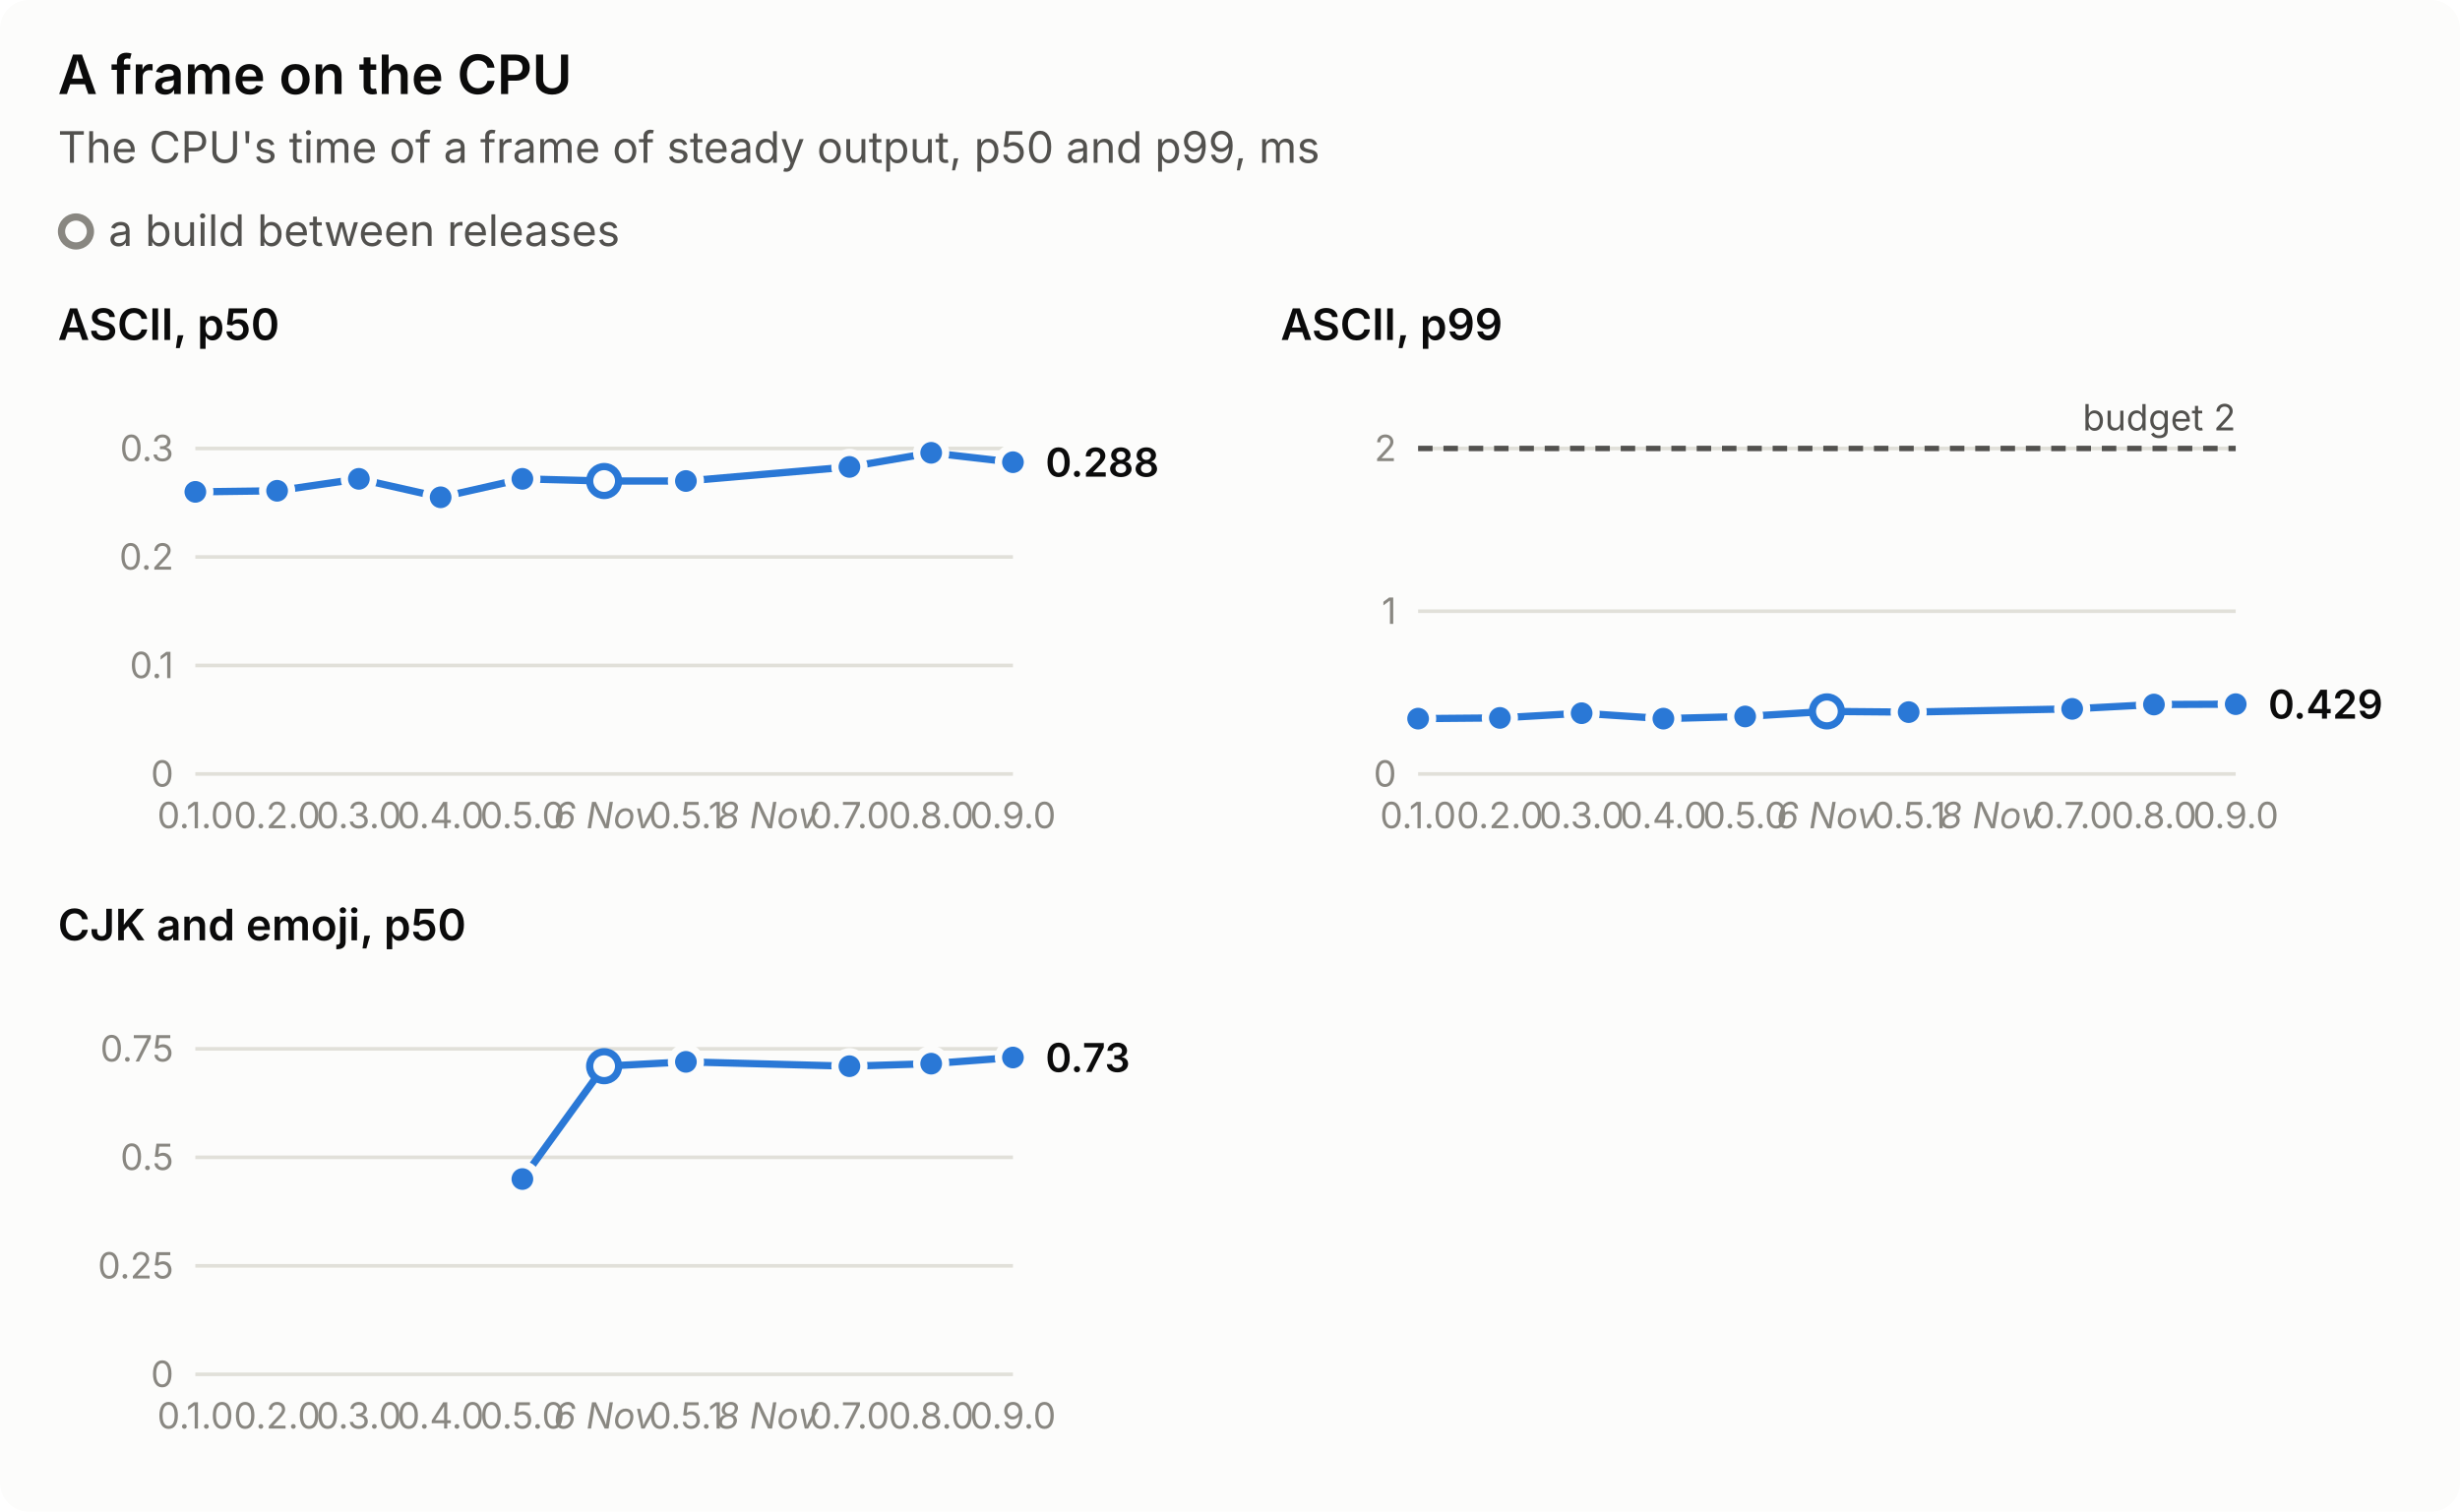
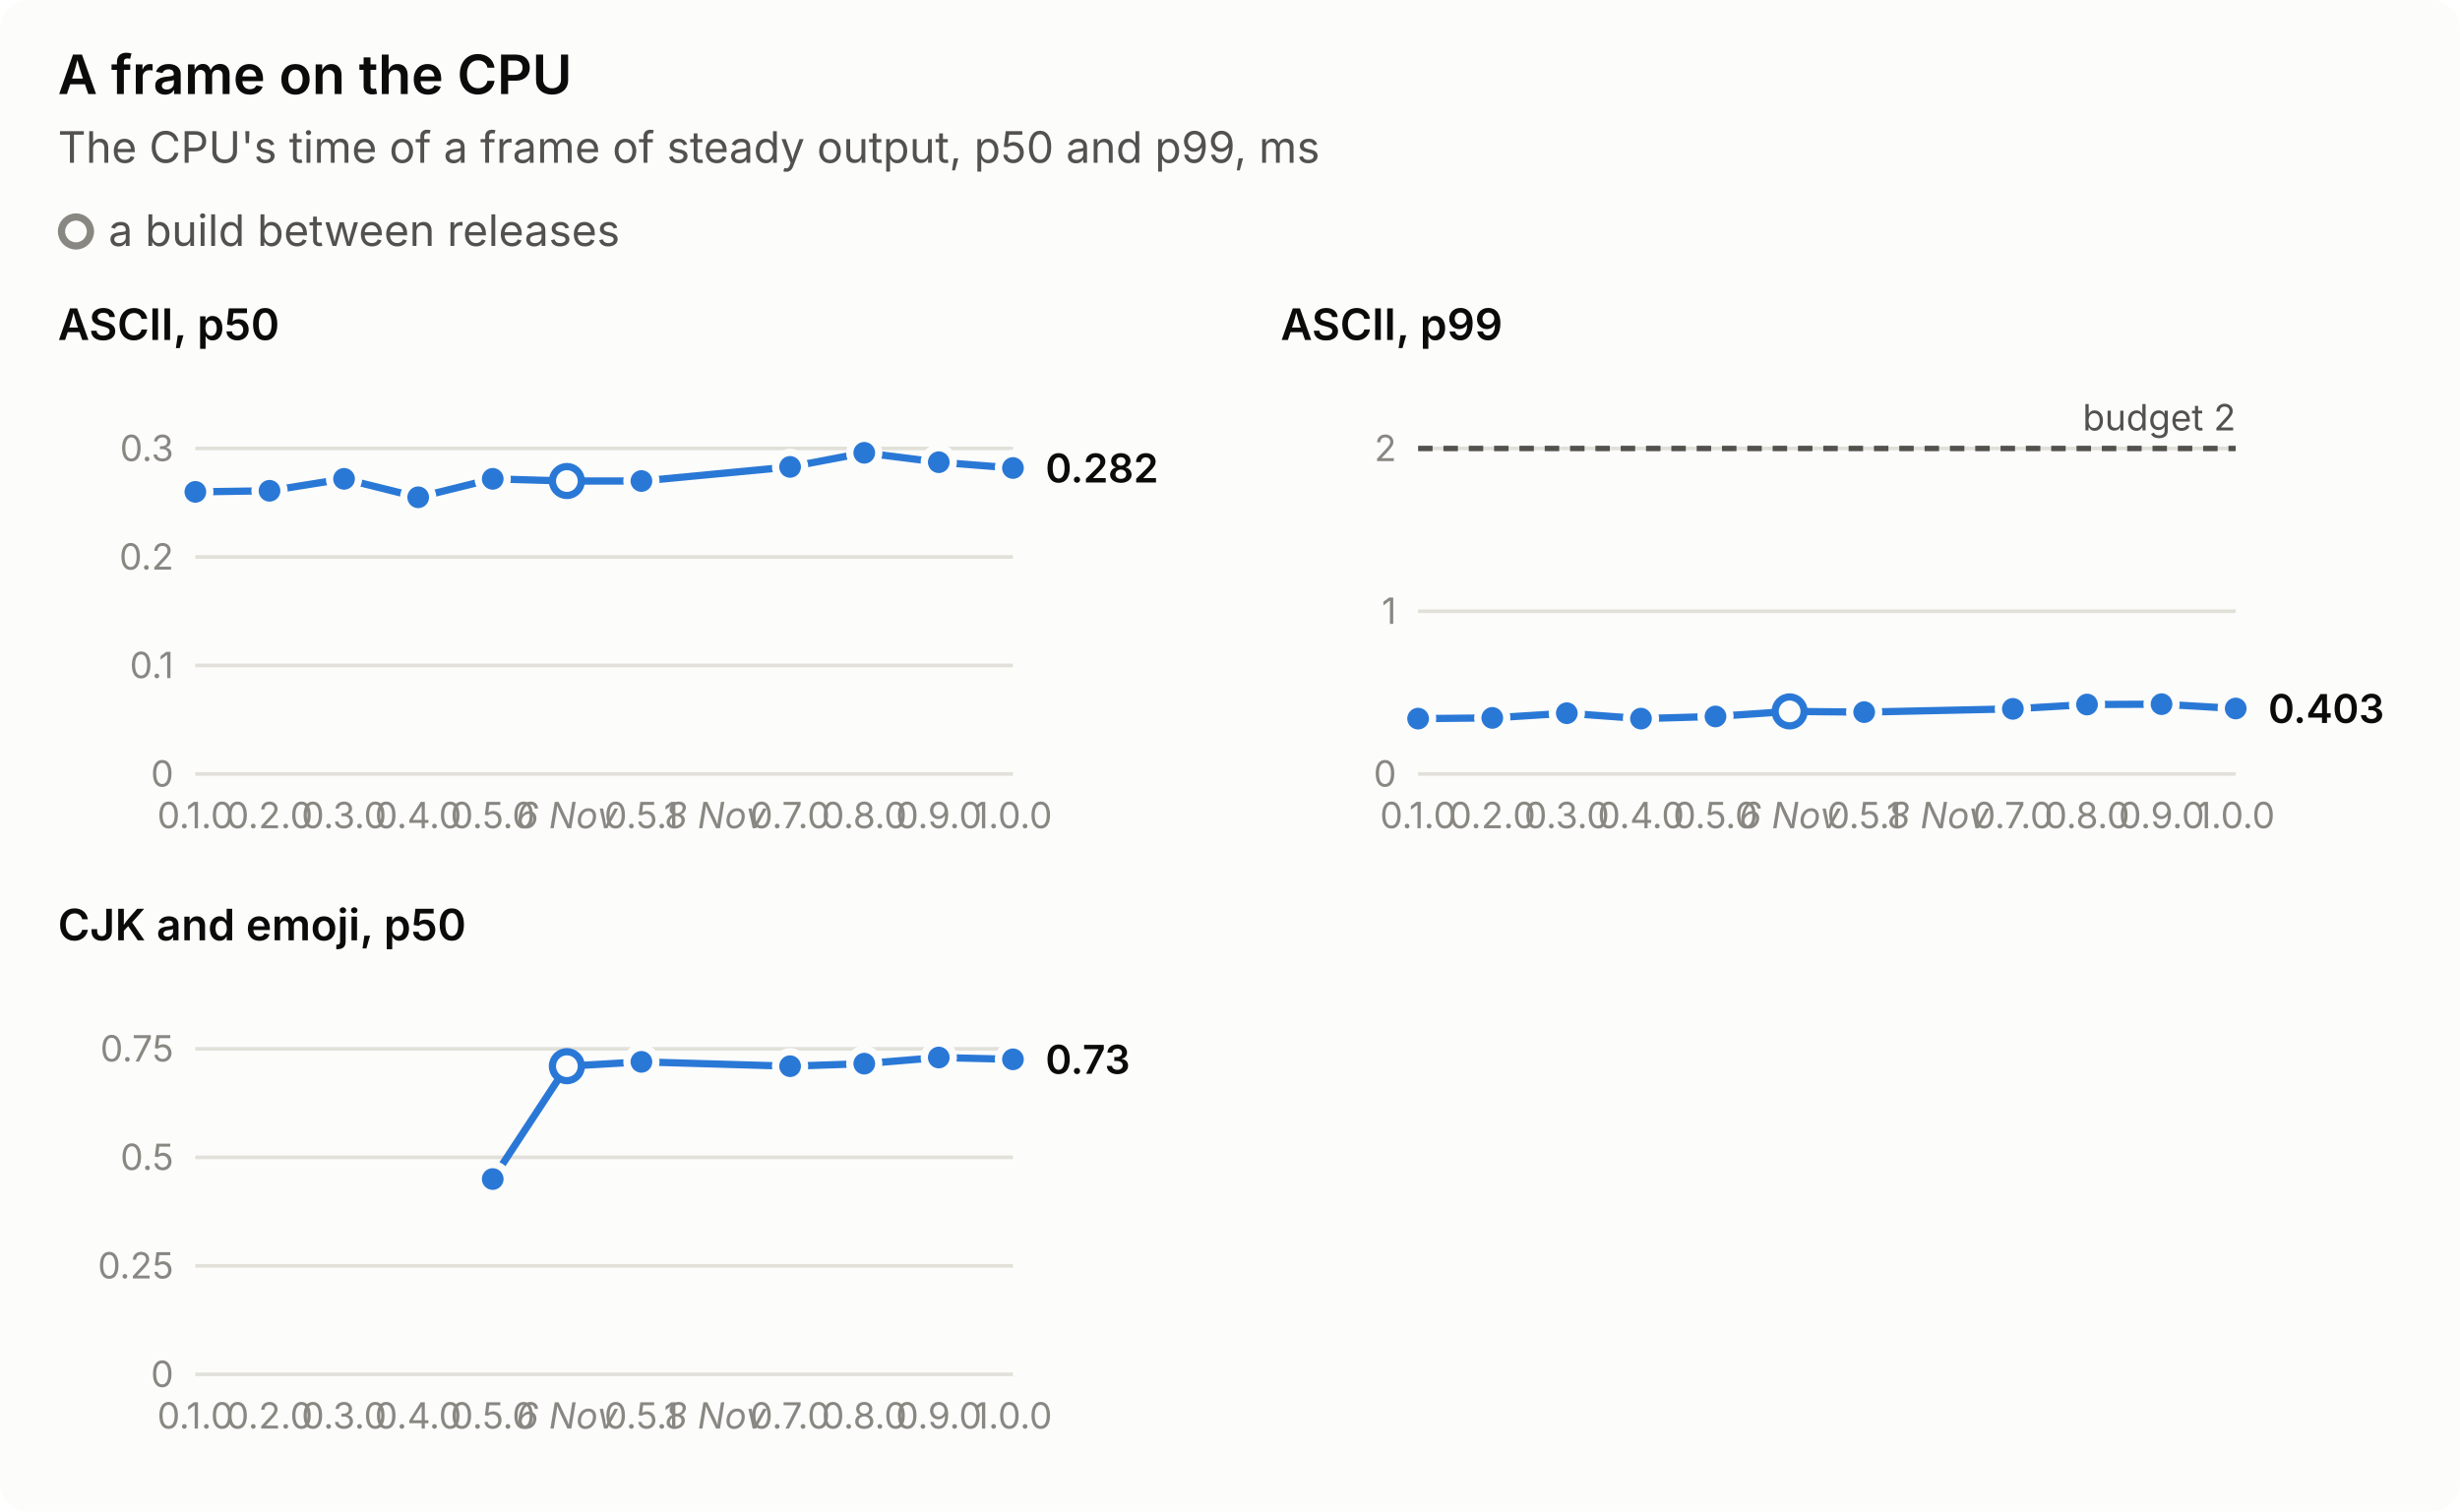
<svg xmlns="http://www.w3.org/2000/svg" width="680" height="418" viewBox="0 0 680 418" role="img" aria-label="A frame on the CPU">
  <style>
  .surface { fill: #fcfcfb; }
  .primary { fill: #0b0b0b; }
  .secondary { fill: #52514e; }
  .muted { fill: #898781; }
  .grid { stroke: #e1e0d9; }
  .base { stroke: #c3c2b7; }
  .accent { fill: #2a78d6; }
  .context { fill: #898781; }
  .accent-line { stroke: #2a78d6; }
  .context-line { stroke: #898781; }
  .second { fill: #eb6834; }
  .second-line { stroke: #eb6834; }
  .ring { stroke: #fcfcfb; }
  .budget { stroke: #52514e; }
  text { font-family: system-ui, -apple-system, "Segoe UI", sans-serif; }
  .tick { font-variant-numeric: tabular-nums; }
  @media (prefers-color-scheme: dark) {
    .surface { fill: #1a1a19; }
    .primary { fill: #f0efec; }
    .secondary { fill: #c3c2b7; }
    .muted { fill: #898781; }
    .grid { stroke: #2c2c2a; }
    .base { stroke: #383835; }
    .accent { fill: #3987e5; }
    .context { fill: #6f6e69; }
    .accent-line { stroke: #3987e5; }
    .context-line { stroke: #6f6e69; }
    .second { fill: #d95926; }
    .second-line { stroke: #d95926; }
    .ring { stroke: #1a1a19; }
    .budget { stroke: #c3c2b7; }
  }
</style>
  <rect class="surface" width="680" height="418" rx="8" />
  <text class="primary" x="16" y="26" font-size="15" font-weight="600">A frame on the CPU</text>
  <text class="secondary" x="16" y="45" font-size="12">The CPU's time of a frame of steady output, p50 and p99, ms</text>
  <circle class="surface context-line" cx="21" cy="64" r="4" stroke-width="2" />
  <text class="secondary" x="30" y="68" font-size="12">a build between releases</text>
  <text class="primary" x="16.0" y="94" font-size="12" font-weight="600">ASCII, p50</text>
  <line class="grid" x1="54.0" y1="214.0" x2="280.0" y2="214.0" stroke-width="1" />
  <text class="muted tick" x="48.0" y="217.5" font-size="10" text-anchor="end">0</text>
  <line class="grid" x1="54.0" y1="184.0" x2="280.0" y2="184.0" stroke-width="1" />
  <text class="muted tick" x="48.0" y="187.5" font-size="10" text-anchor="end">0.1</text>
  <line class="grid" x1="54.0" y1="154.0" x2="280.0" y2="154.0" stroke-width="1" />
  <text class="muted tick" x="48.0" y="157.5" font-size="10" text-anchor="end">0.2</text>
  <line class="grid" x1="54.0" y1="124.0" x2="280.0" y2="124.0" stroke-width="1" />
  <text class="muted tick" x="48.0" y="127.5" font-size="10" text-anchor="end">0.3</text>
  <text class="muted" x="54.0" y="229.0" font-size="10" text-anchor="middle">0.1.0</text>
-   <text class="muted" x="76.6" y="229.0" font-size="10" text-anchor="middle">0.2.0</text>
-   <text class="muted" x="99.2" y="229.0" font-size="10" text-anchor="middle">0.3.0</text>
-   <text class="muted" x="121.8" y="229.0" font-size="10" text-anchor="middle">0.4.0</text>
-   <text class="muted" x="144.4" y="229.0" font-size="10" text-anchor="middle">0.5.0</text>
-   <text class="muted" x="167.0" y="229.0" font-size="10" text-anchor="middle" font-style="italic">6 Nov</text>
-   <text class="muted" x="189.6" y="229.0" font-size="10" text-anchor="middle">0.5.1</text>
-   <text class="muted" x="212.2" y="229.0" font-size="10" text-anchor="middle" font-style="italic">8 Nov</text>
-   <text class="muted" x="234.8" y="229.0" font-size="10" text-anchor="middle">0.7.0</text>
-   <text class="muted" x="257.4" y="229.0" font-size="10" text-anchor="middle">0.8.0</text>
-   <text class="muted" x="280.0" y="229.0" font-size="10" text-anchor="middle">0.9.0</text>
-   <line class="accent-line" x1="54.0" y1="136.0" x2="76.6" y2="135.7" stroke-width="2" stroke-linecap="round" />
-   <line class="accent-line" x1="76.6" y1="135.7" x2="99.2" y2="132.4" stroke-width="2" stroke-linecap="round" />
-   <line class="accent-line" x1="99.2" y1="132.4" x2="121.8" y2="137.5" stroke-width="2" stroke-linecap="round" />
-   <line class="accent-line" x1="121.8" y1="137.5" x2="144.4" y2="132.4" stroke-width="2" stroke-linecap="round" />
-   <line class="accent-line" x1="144.4" y1="132.4" x2="167.0" y2="133.0" stroke-width="2" stroke-linecap="round" />
-   <line class="accent-line" x1="167.0" y1="133.0" x2="189.6" y2="133.0" stroke-width="2" stroke-linecap="round" />
-   <line class="accent-line" x1="189.6" y1="133.0" x2="234.8" y2="129.1" stroke-width="2" stroke-linecap="round" />
-   <line class="accent-line" x1="234.8" y1="129.1" x2="257.4" y2="125.2" stroke-width="2" stroke-linecap="round" />
-   <line class="accent-line" x1="257.4" y1="125.2" x2="280.0" y2="127.8" stroke-width="2" stroke-linecap="round" />
+   <text class="muted" x="74.5" y="229.0" font-size="10" text-anchor="middle">0.2.0</text>
+   <text class="muted" x="95.1" y="229.0" font-size="10" text-anchor="middle">0.3.0</text>
+   <text class="muted" x="115.6" y="229.0" font-size="10" text-anchor="middle">0.4.0</text>
+   <text class="muted" x="136.2" y="229.0" font-size="10" text-anchor="middle">0.5.0</text>
+   <text class="muted" x="156.7" y="229.0" font-size="10" text-anchor="middle" font-style="italic">6 Nov</text>
+   <text class="muted" x="177.3" y="229.0" font-size="10" text-anchor="middle">0.5.1</text>
+   <text class="muted" x="197.8" y="229.0" font-size="10" text-anchor="middle" font-style="italic">8 Nov</text>
+   <text class="muted" x="218.4" y="229.0" font-size="10" text-anchor="middle">0.7.0</text>
+   <text class="muted" x="238.9" y="229.0" font-size="10" text-anchor="middle">0.8.0</text>
+   <text class="muted" x="259.5" y="229.0" font-size="10" text-anchor="middle">0.9.0</text>
+   <text class="muted" x="280.0" y="229.0" font-size="10" text-anchor="middle">1.0.0</text>
+   <line class="accent-line" x1="54.0" y1="136.0" x2="74.5" y2="135.7" stroke-width="2" stroke-linecap="round" />
+   <line class="accent-line" x1="74.5" y1="135.7" x2="95.1" y2="132.4" stroke-width="2" stroke-linecap="round" />
+   <line class="accent-line" x1="95.1" y1="132.4" x2="115.6" y2="137.5" stroke-width="2" stroke-linecap="round" />
+   <line class="accent-line" x1="115.6" y1="137.5" x2="136.2" y2="132.4" stroke-width="2" stroke-linecap="round" />
+   <line class="accent-line" x1="136.2" y1="132.4" x2="156.7" y2="133.0" stroke-width="2" stroke-linecap="round" />
+   <line class="accent-line" x1="156.7" y1="133.0" x2="177.3" y2="133.0" stroke-width="2" stroke-linecap="round" />
+   <line class="accent-line" x1="177.3" y1="133.0" x2="218.4" y2="129.1" stroke-width="2" stroke-linecap="round" />
+   <line class="accent-line" x1="218.4" y1="129.1" x2="238.9" y2="125.2" stroke-width="2" stroke-linecap="round" />
+   <line class="accent-line" x1="238.9" y1="125.2" x2="259.5" y2="127.8" stroke-width="2" stroke-linecap="round" />
+   <line class="accent-line" x1="259.5" y1="127.8" x2="280.0" y2="129.4" stroke-width="2" stroke-linecap="round" />
  <circle class="accent ring" cx="54.0" cy="136.0" r="4" stroke-width="2" />
-   <circle class="accent ring" cx="76.6" cy="135.7" r="4" stroke-width="2" />
-   <circle class="accent ring" cx="99.2" cy="132.4" r="4" stroke-width="2" />
-   <circle class="accent ring" cx="121.8" cy="137.5" r="4" stroke-width="2" />
-   <circle class="accent ring" cx="144.4" cy="132.4" r="4" stroke-width="2" />
-   <circle class="surface accent-line" cx="167.0" cy="133.0" r="4" stroke-width="2" />
-   <circle class="accent ring" cx="189.6" cy="133.0" r="4" stroke-width="2" />
-   <circle class="accent ring" cx="234.8" cy="129.1" r="4" stroke-width="2" />
-   <circle class="accent ring" cx="257.4" cy="125.2" r="4" stroke-width="2" />
-   <circle class="accent ring" cx="280.0" cy="127.8" r="4" stroke-width="2" />
-   <text class="primary tick" x="289.0" y="131.8" font-size="11" font-weight="600">0.288</text>
+   <circle class="accent ring" cx="74.5" cy="135.7" r="4" stroke-width="2" />
+   <circle class="accent ring" cx="95.1" cy="132.4" r="4" stroke-width="2" />
+   <circle class="accent ring" cx="115.6" cy="137.5" r="4" stroke-width="2" />
+   <circle class="accent ring" cx="136.2" cy="132.4" r="4" stroke-width="2" />
+   <circle class="surface accent-line" cx="156.7" cy="133.0" r="4" stroke-width="2" />
+   <circle class="accent ring" cx="177.3" cy="133.0" r="4" stroke-width="2" />
+   <circle class="accent ring" cx="218.4" cy="129.1" r="4" stroke-width="2" />
+   <circle class="accent ring" cx="238.9" cy="125.2" r="4" stroke-width="2" />
+   <circle class="accent ring" cx="259.5" cy="127.8" r="4" stroke-width="2" />
+   <circle class="accent ring" cx="280.0" cy="129.4" r="4" stroke-width="2" />
+   <text class="primary tick" x="289.0" y="133.4" font-size="11" font-weight="600">0.282</text>
  <text class="primary" x="354.0" y="94" font-size="12" font-weight="600">ASCII, p99</text>
  <line class="grid" x1="392.0" y1="214.0" x2="618.0" y2="214.0" stroke-width="1" />
  <text class="muted tick" x="386.0" y="217.5" font-size="10" text-anchor="end">0</text>
  <line class="grid" x1="392.0" y1="169.0" x2="618.0" y2="169.0" stroke-width="1" />
  <text class="muted tick" x="386.0" y="172.5" font-size="10" text-anchor="end">1</text>
  <line class="grid" x1="392.0" y1="124.0" x2="618.0" y2="124.0" stroke-width="1" />
  <text class="muted tick" x="386.0" y="127.5" font-size="10" text-anchor="end">2</text>
  <text class="muted" x="392.0" y="229.0" font-size="10" text-anchor="middle">0.1.0</text>
-   <text class="muted" x="414.6" y="229.0" font-size="10" text-anchor="middle">0.2.0</text>
-   <text class="muted" x="437.2" y="229.0" font-size="10" text-anchor="middle">0.3.0</text>
-   <text class="muted" x="459.8" y="229.0" font-size="10" text-anchor="middle">0.4.0</text>
-   <text class="muted" x="482.4" y="229.0" font-size="10" text-anchor="middle">0.5.0</text>
-   <text class="muted" x="505.0" y="229.0" font-size="10" text-anchor="middle" font-style="italic">6 Nov</text>
-   <text class="muted" x="527.6" y="229.0" font-size="10" text-anchor="middle">0.5.1</text>
-   <text class="muted" x="550.2" y="229.0" font-size="10" text-anchor="middle" font-style="italic">8 Nov</text>
-   <text class="muted" x="572.8" y="229.0" font-size="10" text-anchor="middle">0.7.0</text>
-   <text class="muted" x="595.4" y="229.0" font-size="10" text-anchor="middle">0.8.0</text>
-   <text class="muted" x="618.0" y="229.0" font-size="10" text-anchor="middle">0.9.0</text>
+   <text class="muted" x="412.5" y="229.0" font-size="10" text-anchor="middle">0.2.0</text>
+   <text class="muted" x="433.1" y="229.0" font-size="10" text-anchor="middle">0.3.0</text>
+   <text class="muted" x="453.6" y="229.0" font-size="10" text-anchor="middle">0.4.0</text>
+   <text class="muted" x="474.2" y="229.0" font-size="10" text-anchor="middle">0.5.0</text>
+   <text class="muted" x="494.7" y="229.0" font-size="10" text-anchor="middle" font-style="italic">6 Nov</text>
+   <text class="muted" x="515.3" y="229.0" font-size="10" text-anchor="middle">0.5.1</text>
+   <text class="muted" x="535.8" y="229.0" font-size="10" text-anchor="middle" font-style="italic">8 Nov</text>
+   <text class="muted" x="556.4" y="229.0" font-size="10" text-anchor="middle">0.7.0</text>
+   <text class="muted" x="576.9" y="229.0" font-size="10" text-anchor="middle">0.8.0</text>
+   <text class="muted" x="597.5" y="229.0" font-size="10" text-anchor="middle">0.9.0</text>
+   <text class="muted" x="618.0" y="229.0" font-size="10" text-anchor="middle">1.0.0</text>
  <line class="budget" x1="392.0" y1="124.0" x2="618.0" y2="124.0" stroke-width="1.5" stroke-dasharray="4 3" />
  <text class="secondary" x="618.0" y="119.0" font-size="10" text-anchor="end">budget 2</text>
-   <line class="accent-line" x1="392.0" y1="198.7" x2="414.6" y2="198.5" stroke-width="2" stroke-linecap="round" />
-   <line class="accent-line" x1="414.6" y1="198.5" x2="437.2" y2="197.2" stroke-width="2" stroke-linecap="round" />
-   <line class="accent-line" x1="437.2" y1="197.2" x2="459.8" y2="198.7" stroke-width="2" stroke-linecap="round" />
-   <line class="accent-line" x1="459.8" y1="198.7" x2="482.4" y2="198.1" stroke-width="2" stroke-linecap="round" />
-   <line class="accent-line" x1="482.4" y1="198.1" x2="505.0" y2="196.7" stroke-width="2" stroke-linecap="round" />
-   <line class="accent-line" x1="505.0" y1="196.7" x2="527.6" y2="196.9" stroke-width="2" stroke-linecap="round" />
-   <line class="accent-line" x1="527.6" y1="196.9" x2="572.8" y2="196.0" stroke-width="2" stroke-linecap="round" />
-   <line class="accent-line" x1="572.8" y1="196.0" x2="595.4" y2="194.8" stroke-width="2" stroke-linecap="round" />
-   <line class="accent-line" x1="595.4" y1="194.8" x2="618.0" y2="194.7" stroke-width="2" stroke-linecap="round" />
+   <line class="accent-line" x1="392.0" y1="198.7" x2="412.5" y2="198.5" stroke-width="2" stroke-linecap="round" />
+   <line class="accent-line" x1="412.5" y1="198.5" x2="433.1" y2="197.2" stroke-width="2" stroke-linecap="round" />
+   <line class="accent-line" x1="433.1" y1="197.2" x2="453.6" y2="198.7" stroke-width="2" stroke-linecap="round" />
+   <line class="accent-line" x1="453.6" y1="198.7" x2="474.2" y2="198.1" stroke-width="2" stroke-linecap="round" />
+   <line class="accent-line" x1="474.2" y1="198.1" x2="494.7" y2="196.7" stroke-width="2" stroke-linecap="round" />
+   <line class="accent-line" x1="494.7" y1="196.7" x2="515.3" y2="196.9" stroke-width="2" stroke-linecap="round" />
+   <line class="accent-line" x1="515.3" y1="196.9" x2="556.4" y2="196.0" stroke-width="2" stroke-linecap="round" />
+   <line class="accent-line" x1="556.4" y1="196.0" x2="576.9" y2="194.8" stroke-width="2" stroke-linecap="round" />
+   <line class="accent-line" x1="576.9" y1="194.8" x2="597.5" y2="194.7" stroke-width="2" stroke-linecap="round" />
+   <line class="accent-line" x1="597.5" y1="194.7" x2="618.0" y2="195.9" stroke-width="2" stroke-linecap="round" />
  <circle class="accent ring" cx="392.0" cy="198.7" r="4" stroke-width="2" />
-   <circle class="accent ring" cx="414.6" cy="198.5" r="4" stroke-width="2" />
-   <circle class="accent ring" cx="437.2" cy="197.2" r="4" stroke-width="2" />
-   <circle class="accent ring" cx="459.8" cy="198.7" r="4" stroke-width="2" />
-   <circle class="accent ring" cx="482.4" cy="198.1" r="4" stroke-width="2" />
-   <circle class="surface accent-line" cx="505.0" cy="196.7" r="4" stroke-width="2" />
-   <circle class="accent ring" cx="527.6" cy="196.9" r="4" stroke-width="2" />
-   <circle class="accent ring" cx="572.8" cy="196.0" r="4" stroke-width="2" />
-   <circle class="accent ring" cx="595.4" cy="194.8" r="4" stroke-width="2" />
-   <circle class="accent ring" cx="618.0" cy="194.7" r="4" stroke-width="2" />
-   <text class="primary tick" x="627.0" y="198.7" font-size="11" font-weight="600">0.429</text>
+   <circle class="accent ring" cx="412.5" cy="198.5" r="4" stroke-width="2" />
+   <circle class="accent ring" cx="433.1" cy="197.2" r="4" stroke-width="2" />
+   <circle class="accent ring" cx="453.6" cy="198.7" r="4" stroke-width="2" />
+   <circle class="accent ring" cx="474.2" cy="198.1" r="4" stroke-width="2" />
+   <circle class="surface accent-line" cx="494.7" cy="196.7" r="4" stroke-width="2" />
+   <circle class="accent ring" cx="515.3" cy="196.9" r="4" stroke-width="2" />
+   <circle class="accent ring" cx="556.4" cy="196.0" r="4" stroke-width="2" />
+   <circle class="accent ring" cx="576.9" cy="194.8" r="4" stroke-width="2" />
+   <circle class="accent ring" cx="597.5" cy="194.7" r="4" stroke-width="2" />
+   <circle class="accent ring" cx="618.0" cy="195.9" r="4" stroke-width="2" />
+   <text class="primary tick" x="627.0" y="199.9" font-size="11" font-weight="600">0.403</text>
  <text class="primary" x="16.0" y="260" font-size="12" font-weight="600">CJK and emoji, p50</text>
  <line class="grid" x1="54.0" y1="380.0" x2="280.0" y2="380.0" stroke-width="1" />
  <text class="muted tick" x="48.0" y="383.5" font-size="10" text-anchor="end">0</text>
  <line class="grid" x1="54.0" y1="350.0" x2="280.0" y2="350.0" stroke-width="1" />
  <text class="muted tick" x="48.0" y="353.5" font-size="10" text-anchor="end">0.25</text>
  <line class="grid" x1="54.0" y1="320.0" x2="280.0" y2="320.0" stroke-width="1" />
  <text class="muted tick" x="48.0" y="323.5" font-size="10" text-anchor="end">0.5</text>
  <line class="grid" x1="54.0" y1="290.0" x2="280.0" y2="290.0" stroke-width="1" />
  <text class="muted tick" x="48.0" y="293.5" font-size="10" text-anchor="end">0.75</text>
  <text class="muted" x="54.0" y="395.0" font-size="10" text-anchor="middle">0.1.0</text>
-   <text class="muted" x="76.6" y="395.0" font-size="10" text-anchor="middle">0.2.0</text>
-   <text class="muted" x="99.2" y="395.0" font-size="10" text-anchor="middle">0.3.0</text>
-   <text class="muted" x="121.8" y="395.0" font-size="10" text-anchor="middle">0.4.0</text>
-   <text class="muted" x="144.4" y="395.0" font-size="10" text-anchor="middle">0.5.0</text>
-   <text class="muted" x="167.0" y="395.0" font-size="10" text-anchor="middle" font-style="italic">6 Nov</text>
-   <text class="muted" x="189.6" y="395.0" font-size="10" text-anchor="middle">0.5.1</text>
-   <text class="muted" x="212.2" y="395.0" font-size="10" text-anchor="middle" font-style="italic">8 Nov</text>
-   <text class="muted" x="234.8" y="395.0" font-size="10" text-anchor="middle">0.7.0</text>
-   <text class="muted" x="257.4" y="395.0" font-size="10" text-anchor="middle">0.8.0</text>
-   <text class="muted" x="280.0" y="395.0" font-size="10" text-anchor="middle">0.9.0</text>
-   <line class="accent-line" x1="144.4" y1="326.0" x2="167.0" y2="294.8" stroke-width="2" stroke-linecap="round" />
-   <line class="accent-line" x1="167.0" y1="294.8" x2="189.6" y2="293.6" stroke-width="2" stroke-linecap="round" />
-   <line class="accent-line" x1="189.6" y1="293.6" x2="234.8" y2="294.8" stroke-width="2" stroke-linecap="round" />
-   <line class="accent-line" x1="234.8" y1="294.8" x2="257.4" y2="294.1" stroke-width="2" stroke-linecap="round" />
-   <line class="accent-line" x1="257.4" y1="294.1" x2="280.0" y2="292.4" stroke-width="2" stroke-linecap="round" />
-   <circle class="accent ring" cx="144.4" cy="326.0" r="4" stroke-width="2" />
-   <circle class="surface accent-line" cx="167.0" cy="294.8" r="4" stroke-width="2" />
-   <circle class="accent ring" cx="189.6" cy="293.6" r="4" stroke-width="2" />
-   <circle class="accent ring" cx="234.8" cy="294.8" r="4" stroke-width="2" />
-   <circle class="accent ring" cx="257.4" cy="294.1" r="4" stroke-width="2" />
-   <circle class="accent ring" cx="280.0" cy="292.4" r="4" stroke-width="2" />
-   <text class="primary tick" x="289.0" y="296.4" font-size="11" font-weight="600">0.73</text>
+   <text class="muted" x="74.5" y="395.0" font-size="10" text-anchor="middle">0.2.0</text>
+   <text class="muted" x="95.1" y="395.0" font-size="10" text-anchor="middle">0.3.0</text>
+   <text class="muted" x="115.6" y="395.0" font-size="10" text-anchor="middle">0.4.0</text>
+   <text class="muted" x="136.2" y="395.0" font-size="10" text-anchor="middle">0.5.0</text>
+   <text class="muted" x="156.7" y="395.0" font-size="10" text-anchor="middle" font-style="italic">6 Nov</text>
+   <text class="muted" x="177.3" y="395.0" font-size="10" text-anchor="middle">0.5.1</text>
+   <text class="muted" x="197.8" y="395.0" font-size="10" text-anchor="middle" font-style="italic">8 Nov</text>
+   <text class="muted" x="218.4" y="395.0" font-size="10" text-anchor="middle">0.7.0</text>
+   <text class="muted" x="238.9" y="395.0" font-size="10" text-anchor="middle">0.8.0</text>
+   <text class="muted" x="259.5" y="395.0" font-size="10" text-anchor="middle">0.9.0</text>
+   <text class="muted" x="280.0" y="395.0" font-size="10" text-anchor="middle">1.0.0</text>
+   <line class="accent-line" x1="136.2" y1="326.0" x2="156.7" y2="294.8" stroke-width="2" stroke-linecap="round" />
+   <line class="accent-line" x1="156.7" y1="294.8" x2="177.3" y2="293.6" stroke-width="2" stroke-linecap="round" />
+   <line class="accent-line" x1="177.3" y1="293.6" x2="218.4" y2="294.8" stroke-width="2" stroke-linecap="round" />
+   <line class="accent-line" x1="218.4" y1="294.8" x2="238.9" y2="294.1" stroke-width="2" stroke-linecap="round" />
+   <line class="accent-line" x1="238.9" y1="294.1" x2="259.5" y2="292.4" stroke-width="2" stroke-linecap="round" />
+   <line class="accent-line" x1="259.5" y1="292.4" x2="280.0" y2="292.9" stroke-width="2" stroke-linecap="round" />
+   <circle class="accent ring" cx="136.2" cy="326.0" r="4" stroke-width="2" />
+   <circle class="surface accent-line" cx="156.7" cy="294.8" r="4" stroke-width="2" />
+   <circle class="accent ring" cx="177.3" cy="293.6" r="4" stroke-width="2" />
+   <circle class="accent ring" cx="218.4" cy="294.8" r="4" stroke-width="2" />
+   <circle class="accent ring" cx="238.9" cy="294.1" r="4" stroke-width="2" />
+   <circle class="accent ring" cx="259.5" cy="292.4" r="4" stroke-width="2" />
+   <circle class="accent ring" cx="280.0" cy="292.9" r="4" stroke-width="2" />
+   <text class="primary tick" x="289.0" y="296.9" font-size="11" font-weight="600">0.73</text>
</svg>
